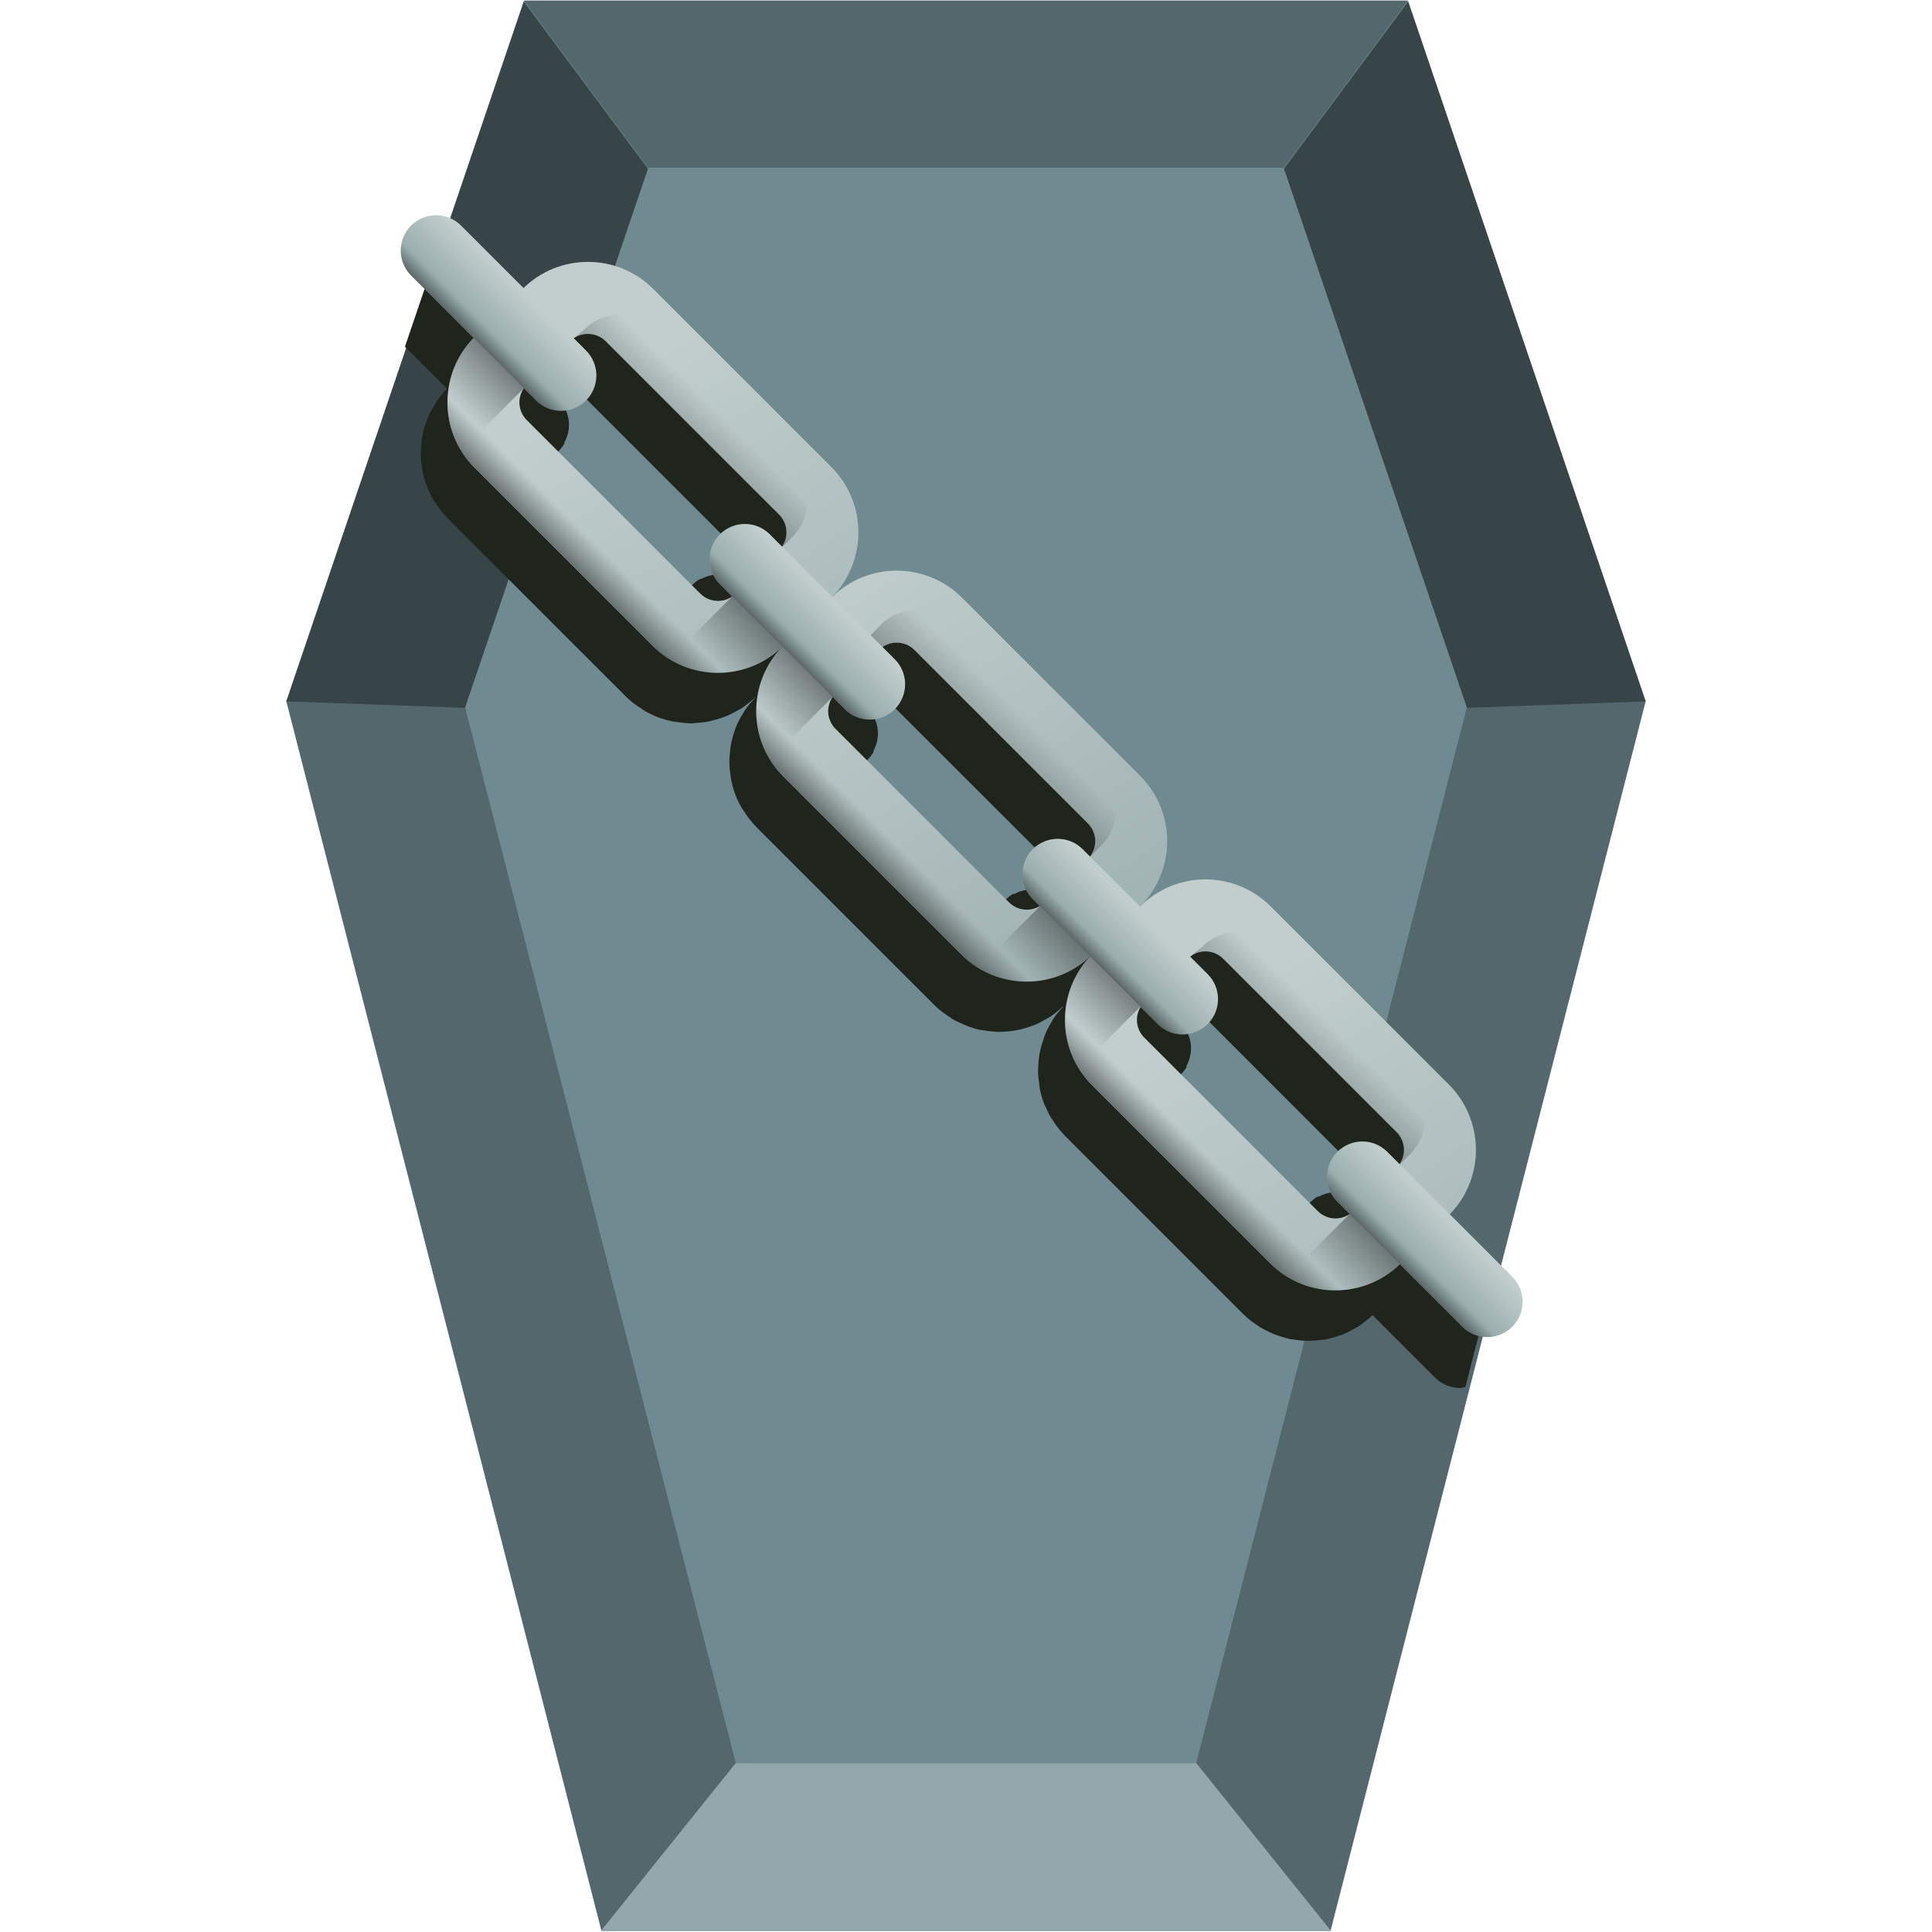
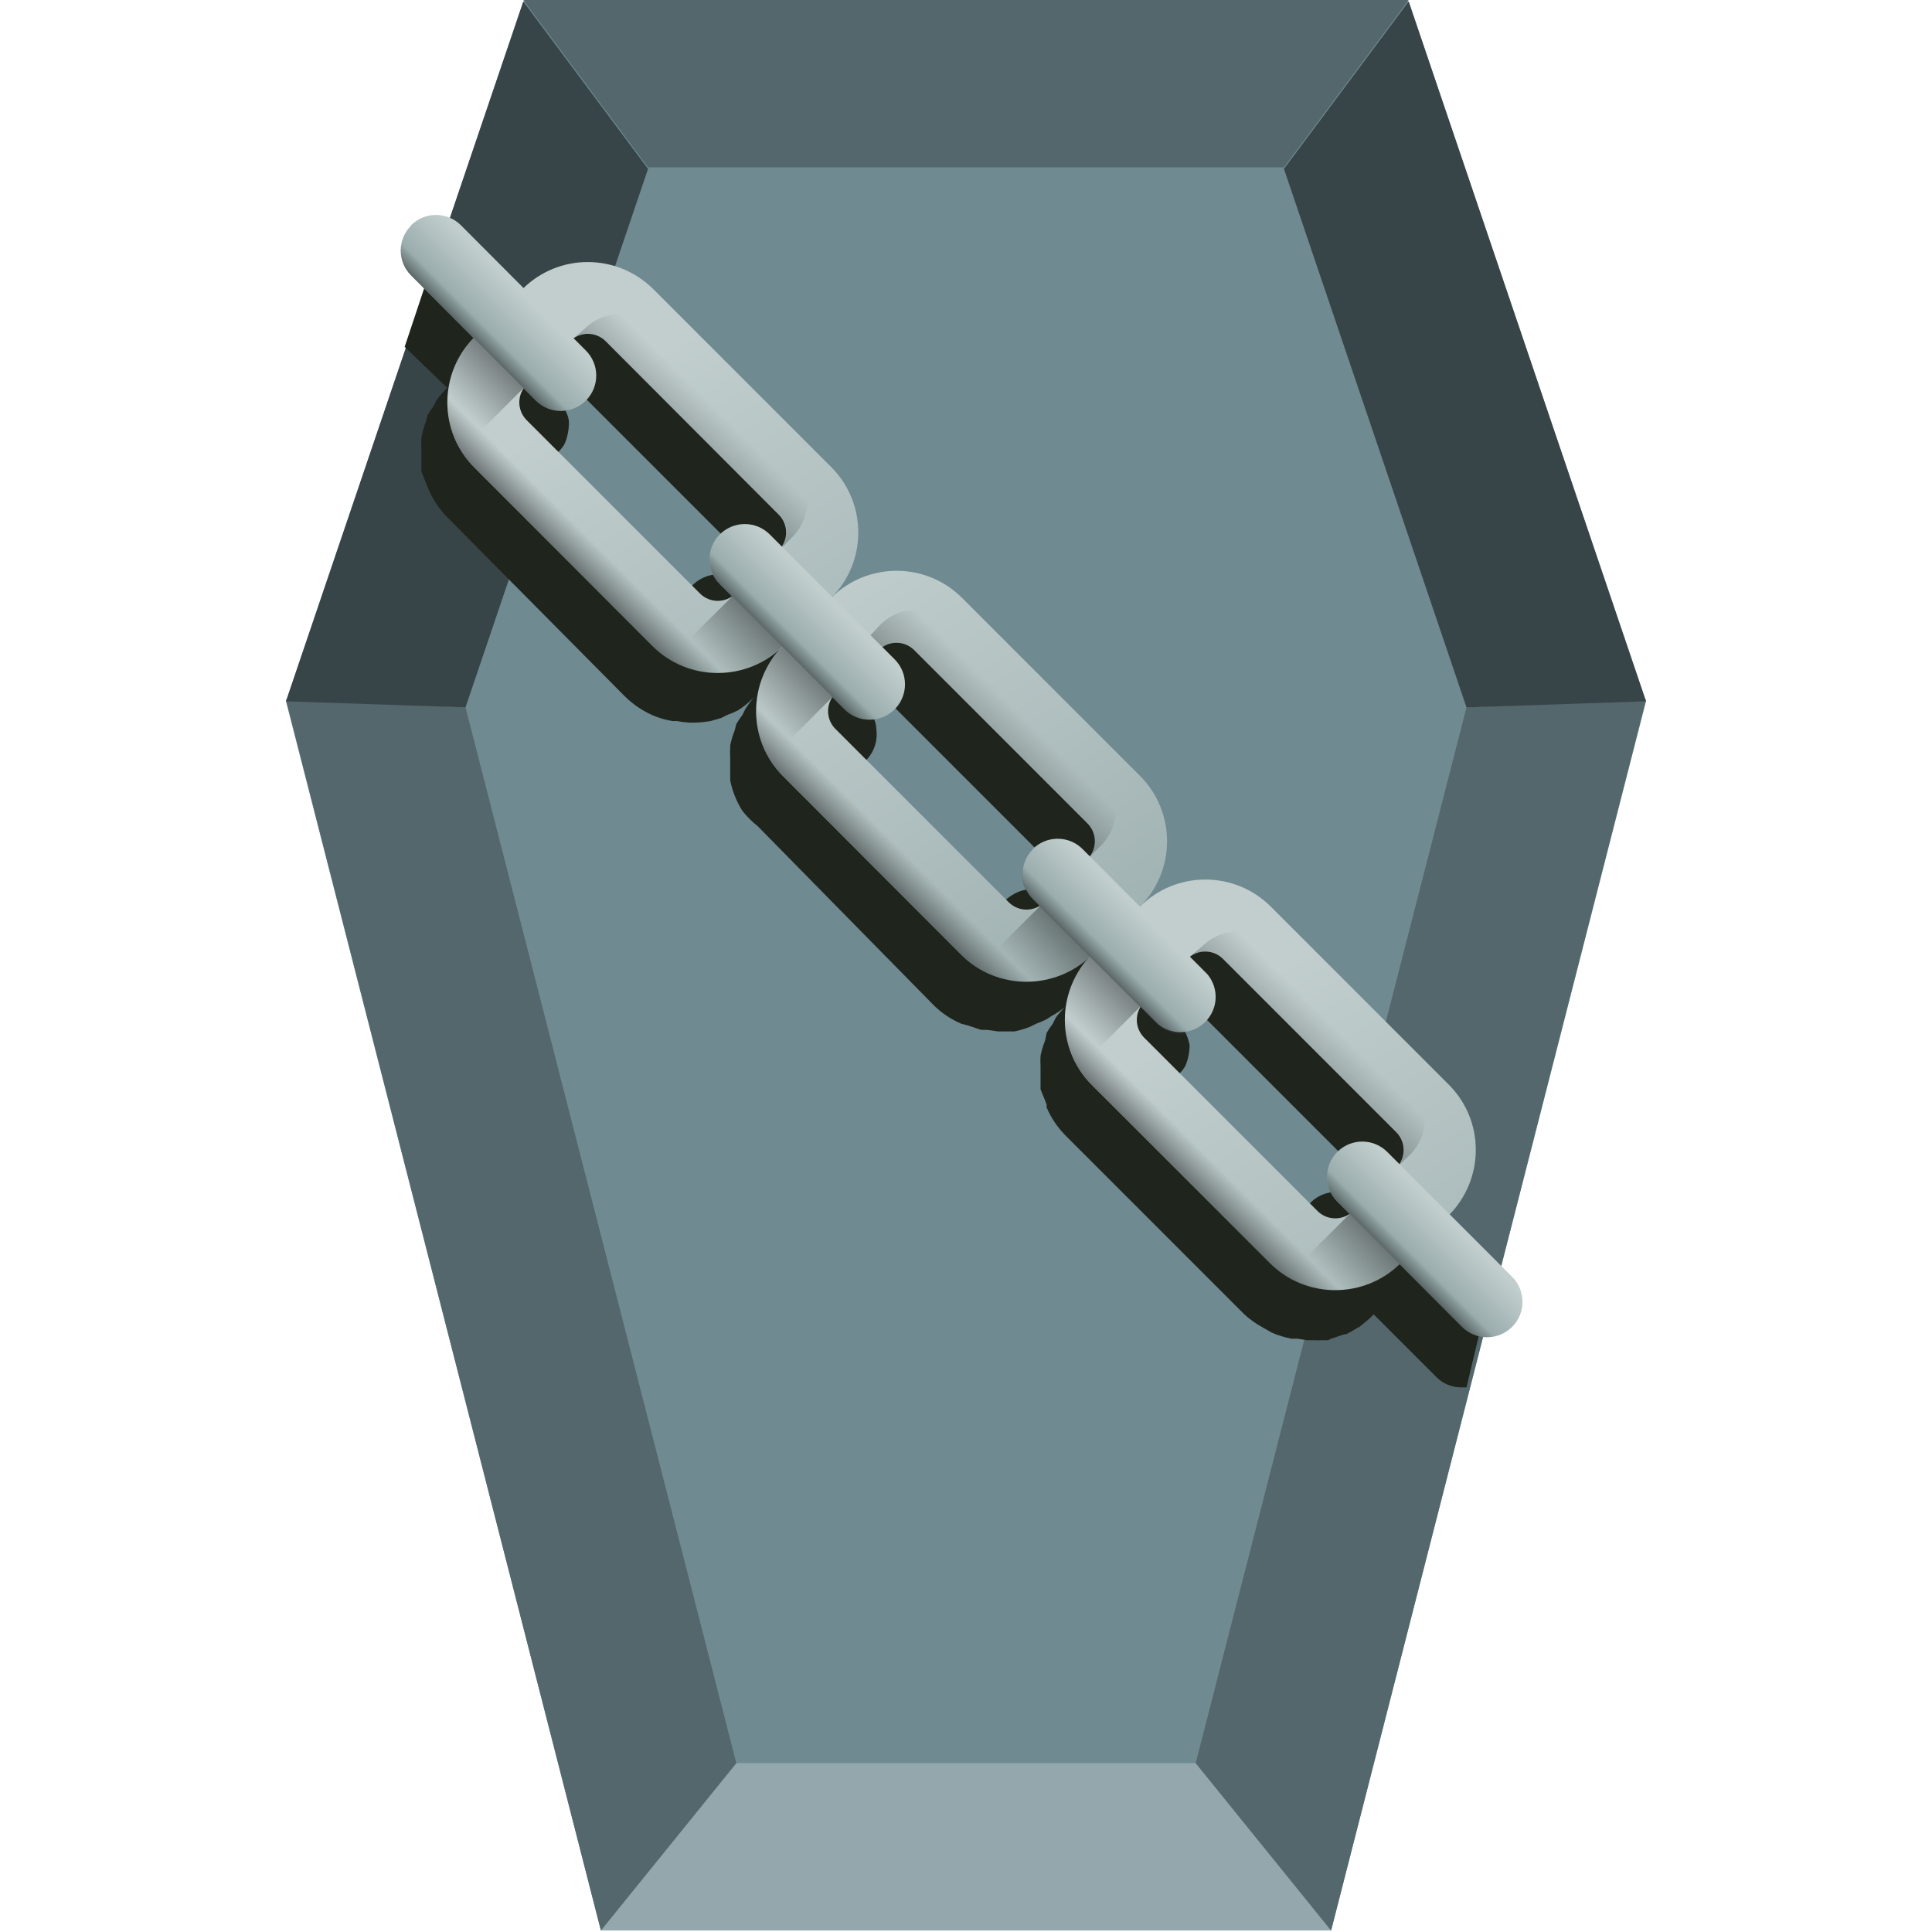
- <svg xmlns="http://www.w3.org/2000/svg" width="48" height="48" version="1.1" viewBox="0 0 12.7 12.7">
+ <svg xmlns="http://www.w3.org/2000/svg" width="48" height="48" viewBox="0 0 12.7 12.7">
  <defs>
-     <linearGradient id="x" x1="228.05" x2="2.6" y1="326.56" y2="-25.34" gradientTransform="matrix(.04167 0 0 -.04167 20.877 29.395)" gradientUnits="userSpaceOnUse">
+     <linearGradient id="a" x1="228.05" x2="2.6" y1="326.56" y2="-25.34" gradientTransform="matrix(.04167 0 0 -.04167 20.88 29.4)" gradientUnits="userSpaceOnUse">
      <stop stop-color="#C2CECE" offset="0" />
      <stop stop-color="#97AAAA" offset="1" />
    </linearGradient>
-     <linearGradient id="w" x1="97.427" x2="167.02" y1="224.12" y2="154.54" gradientTransform="matrix(.04167 0 0 -.04167 20.877 29.395)" gradientUnits="userSpaceOnUse">
+     <linearGradient id="b" x1="97.43" x2="167.02" y1="224.12" y2="154.54" gradientTransform="matrix(.04167 0 0 -.04167 20.88 29.4)" gradientUnits="userSpaceOnUse">
      <stop stop-color="#363F3E" stop-opacity="0" offset="0" />
      <stop stop-color="#303033" offset="1" />
    </linearGradient>
-     <linearGradient id="v" x1="178.6" x2="203.92" y1="135.12" y2="109.8" gradientTransform="matrix(.04167 0 0 -.04167 20.877 29.395)" gradientUnits="userSpaceOnUse">
+     <linearGradient id="c" x1="178.6" x2="203.92" y1="135.12" y2="109.8" gradientTransform="matrix(.04167 0 0 -.04167 20.88 29.4)" gradientUnits="userSpaceOnUse">
      <stop stop-color="#363F3E" stop-opacity="0" offset="0" />
      <stop stop-color="#303033" offset="1" />
    </linearGradient>
-     <linearGradient id="u" x1="222.35" x2="-3.096" y1="122.48" y2="117.61" gradientTransform="matrix(.04167 0 0 -.04167 20.877 29.395)" gradientUnits="userSpaceOnUse">
+     <linearGradient id="d" x1="222.35" x2="-3.1" y1="122.48" y2="117.61" gradientTransform="matrix(.04167 0 0 -.04167 20.88 29.4)" gradientUnits="userSpaceOnUse">
      <stop stop-color="#C2CECE" offset="0" />
      <stop stop-color="#97AAAA" offset="1" />
    </linearGradient>
-     <linearGradient id="t" x1="374.04" x2="148.59" y1="438.94" y2="87.04" gradientTransform="matrix(.04167 0 0 -.04167 20.877 29.395)" gradientUnits="userSpaceOnUse">
+     <linearGradient id="e" x1="374.04" x2="148.59" y1="438.94" y2="87.04" gradientTransform="matrix(.04167 0 0 -.04167 20.88 29.4)" gradientUnits="userSpaceOnUse">
      <stop stop-color="#C2CECE" offset="0" />
      <stop stop-color="#97AAAA" offset="1" />
    </linearGradient>
-     <linearGradient id="s" x1="299.35" x2="368.18" y1="426.19" y2="357.36" gradientTransform="matrix(.04167 0 0 -.04167 20.877 29.395)" gradientUnits="userSpaceOnUse">
+     <linearGradient id="f" x1="299.35" x2="368.18" y1="426.19" y2="357.36" gradientTransform="matrix(.04167 0 0 -.04167 20.88 29.4)" gradientUnits="userSpaceOnUse">
      <stop stop-color="#363F3E" stop-opacity="0" offset="0" />
      <stop stop-color="#303033" offset="1" />
    </linearGradient>
-     <linearGradient id="r" x1="384.51" x2="409.83" y1="341.03" y2="315.71" gradientTransform="matrix(.04167 0 0 -.04167 20.877 29.395)" gradientUnits="userSpaceOnUse">
+     <linearGradient id="g" x1="384.51" x2="409.83" y1="341.03" y2="315.71" gradientTransform="matrix(.04167 0 0 -.04167 20.88 29.4)" gradientUnits="userSpaceOnUse">
      <stop stop-color="#363F3E" stop-opacity="0" offset="0" />
      <stop stop-color="#303033" offset="1" />
    </linearGradient>
-     <linearGradient id="q" x1="222.45" x2="-3" y1="323.94" y2="319.07" gradientTransform="matrix(.04167 0 0 -.04167 20.877 29.395)" gradientUnits="userSpaceOnUse">
+     <linearGradient id="h" x1="222.45" x2="-3" y1="323.94" y2="319.07" gradientTransform="matrix(.04167 0 0 -.04167 20.88 29.4)" gradientUnits="userSpaceOnUse">
      <stop stop-color="#C2CECE" offset="0" />
      <stop stop-color="#97AAAA" offset="1" />
    </linearGradient>
-     <linearGradient id="p" x1="281.66" x2="227.45" y1="237.97" y2="292.18" gradientTransform="matrix(.04167 0 0 -.04167 20.877 29.395)" gradientUnits="userSpaceOnUse">
+     <linearGradient id="i" x1="281.66" x2="227.45" y1="237.97" y2="292.18" gradientTransform="matrix(.04167 0 0 -.04167 20.88 29.4)" gradientUnits="userSpaceOnUse">
      <stop stop-color="#363F3E" stop-opacity="0" offset="0" />
      <stop stop-color="#303033" offset="1" />
    </linearGradient>
-     <linearGradient id="o" x1="222.39" x2="247.73" y1="297.24" y2="271.9" gradientTransform="matrix(.04167 0 0 -.04167 20.877 29.395)" gradientUnits="userSpaceOnUse">
+     <linearGradient id="j" x1="222.39" x2="247.73" y1="297.24" y2="271.9" gradientTransform="matrix(.04167 0 0 -.04167 20.88 29.4)" gradientUnits="userSpaceOnUse">
      <stop stop-color="#C2CECE" offset="0" />
      <stop stop-color="#97AAAA" offset="1" />
    </linearGradient>
-     <linearGradient id="n" x1="245.74" x2="258.96" y1="273.89" y2="260.67" gradientTransform="matrix(.04167 0 0 -.04167 20.877 29.395)" gradientUnits="userSpaceOnUse">
+     <linearGradient id="k" x1="245.74" x2="258.96" y1="273.89" y2="260.67" gradientTransform="matrix(.04167 0 0 -.04167 20.88 29.4)" gradientUnits="userSpaceOnUse">
      <stop stop-color="#363F3E" stop-opacity="0" offset="0" />
      <stop stop-color="#303033" offset="1" />
    </linearGradient>
-     <linearGradient id="m" x1="374.04" x2="148.59" y1="438.94" y2="87.04" gradientTransform="matrix(.04167 0 0 -.04167 3.7172 46.556)" gradientUnits="userSpaceOnUse">
+     <linearGradient id="l" x1="374.04" x2="148.59" y1="438.94" y2="87.04" gradientTransform="matrix(.04167 0 0 -.04167 3.72 46.56)" gradientUnits="userSpaceOnUse">
      <stop stop-color="#C2CECE" offset="0" />
      <stop stop-color="#97AAAA" offset="1" />
    </linearGradient>
-     <linearGradient id="l" x1="299.35" x2="368.18" y1="426.19" y2="357.36" gradientTransform="matrix(.04167 0 0 -.04167 3.7172 46.556)" gradientUnits="userSpaceOnUse">
+     <linearGradient id="m" x1="299.35" x2="368.18" y1="426.19" y2="357.36" gradientTransform="matrix(.04167 0 0 -.04167 3.72 46.56)" gradientUnits="userSpaceOnUse">
      <stop stop-color="#363F3E" stop-opacity="0" offset="0" />
      <stop stop-color="#303033" offset="1" />
    </linearGradient>
-     <linearGradient id="k" x1="384.51" x2="409.83" y1="341.03" y2="315.71" gradientTransform="matrix(.04167 0 0 -.04167 3.7172 46.556)" gradientUnits="userSpaceOnUse">
+     <linearGradient id="n" x1="384.51" x2="409.83" y1="341.03" y2="315.71" gradientTransform="matrix(.04167 0 0 -.04167 3.72 46.56)" gradientUnits="userSpaceOnUse">
      <stop stop-color="#363F3E" stop-opacity="0" offset="0" />
      <stop stop-color="#303033" offset="1" />
    </linearGradient>
-     <linearGradient id="j" x1="222.45" x2="-3" y1="323.94" y2="319.07" gradientTransform="matrix(.04167 0 0 -.04167 3.7172 46.556)" gradientUnits="userSpaceOnUse">
+     <linearGradient id="o" x1="222.45" x2="-3" y1="323.94" y2="319.07" gradientTransform="matrix(.04167 0 0 -.04167 3.72 46.56)" gradientUnits="userSpaceOnUse">
      <stop stop-color="#C2CECE" offset="0" />
      <stop stop-color="#97AAAA" offset="1" />
    </linearGradient>
-     <linearGradient id="i" x1="281.66" x2="227.45" y1="237.97" y2="292.18" gradientTransform="matrix(.04167 0 0 -.04167 3.7172 46.556)" gradientUnits="userSpaceOnUse">
+     <linearGradient id="p" x1="281.66" x2="227.45" y1="237.97" y2="292.18" gradientTransform="matrix(.04167 0 0 -.04167 3.72 46.56)" gradientUnits="userSpaceOnUse">
      <stop stop-color="#363F3E" stop-opacity="0" offset="0" />
      <stop stop-color="#303033" offset="1" />
    </linearGradient>
-     <linearGradient id="h" x1="222.39" x2="247.73" y1="297.24" y2="271.9" gradientTransform="matrix(.04167 0 0 -.04167 3.7172 46.556)" gradientUnits="userSpaceOnUse">
+     <linearGradient id="q" x1="222.39" x2="247.73" y1="297.24" y2="271.9" gradientTransform="matrix(.04167 0 0 -.04167 3.72 46.56)" gradientUnits="userSpaceOnUse">
      <stop stop-color="#C2CECE" offset="0" />
      <stop stop-color="#97AAAA" offset="1" />
    </linearGradient>
-     <linearGradient id="g" x1="245.74" x2="258.96" y1="273.89" y2="260.67" gradientTransform="matrix(.04167 0 0 -.04167 3.7172 46.556)" gradientUnits="userSpaceOnUse">
+     <linearGradient id="r" x1="245.74" x2="258.96" y1="273.89" y2="260.67" gradientTransform="matrix(.04167 0 0 -.04167 3.72 46.56)" gradientUnits="userSpaceOnUse">
      <stop stop-color="#363F3E" stop-opacity="0" offset="0" />
      <stop stop-color="#303033" offset="1" />
    </linearGradient>
-     <linearGradient id="f" x1="281.66" x2="227.45" y1="237.97" y2="292.18" gradientTransform="matrix(.04167 0 0 -.04167 12.297 37.975)" gradientUnits="userSpaceOnUse">
+     <linearGradient id="s" x1="281.66" x2="227.45" y1="237.97" y2="292.18" gradientTransform="matrix(.04167 0 0 -.04167 12.3 37.98)" gradientUnits="userSpaceOnUse">
      <stop stop-color="#363F3E" stop-opacity="0" offset="0" />
      <stop stop-color="#303033" offset="1" />
    </linearGradient>
-     <linearGradient id="e" x1="222.39" x2="247.73" y1="297.24" y2="271.9" gradientTransform="matrix(.04167 0 0 -.04167 12.182 38.145)" gradientUnits="userSpaceOnUse">
+     <linearGradient id="t" x1="222.39" x2="247.73" y1="297.24" y2="271.9" gradientTransform="matrix(.04167 0 0 -.04167 12.18 38.15)" gradientUnits="userSpaceOnUse">
      <stop stop-color="#C2CECE" offset="0" />
      <stop stop-color="#97AAAA" offset="1" />
    </linearGradient>
-     <linearGradient id="d" x1="245.74" x2="258.96" y1="273.89" y2="260.67" gradientTransform="matrix(.04167 0 0 -.04167 12.182 38.145)" gradientUnits="userSpaceOnUse">
+     <linearGradient id="u" x1="245.74" x2="258.96" y1="273.89" y2="260.67" gradientTransform="matrix(.04167 0 0 -.04167 12.18 38.15)" gradientUnits="userSpaceOnUse">
      <stop stop-color="#363F3E" stop-opacity="0" offset="0" />
      <stop stop-color="#303033" offset="1" />
    </linearGradient>
-     <linearGradient id="c" x1="281.66" x2="227.45" y1="237.97" y2="292.18" gradientTransform="matrix(.04167 0 0 -.04167 29.457 20.815)" gradientUnits="userSpaceOnUse">
+     <linearGradient id="v" x1="281.66" x2="227.45" y1="237.97" y2="292.18" gradientTransform="matrix(.04167 0 0 -.04167 29.46 20.82)" gradientUnits="userSpaceOnUse">
      <stop stop-color="#363F3E" stop-opacity="0" offset="0" />
      <stop stop-color="#303033" offset="1" />
    </linearGradient>
-     <linearGradient id="b" x1="222.39" x2="247.73" y1="297.24" y2="271.9" gradientTransform="matrix(.04167 0 0 -.04167 29.457 20.815)" gradientUnits="userSpaceOnUse">
+     <linearGradient id="w" x1="222.39" x2="247.73" y1="297.24" y2="271.9" gradientTransform="matrix(.04167 0 0 -.04167 29.46 20.82)" gradientUnits="userSpaceOnUse">
      <stop stop-color="#C2CECE" offset="0" />
      <stop stop-color="#97AAAA" offset="1" />
    </linearGradient>
-     <linearGradient id="a" x1="245.74" x2="258.96" y1="273.89" y2="260.67" gradientTransform="matrix(.04167 0 0 -.04167 29.457 20.815)" gradientUnits="userSpaceOnUse">
+     <linearGradient id="x" x1="245.74" x2="258.96" y1="273.89" y2="260.67" gradientTransform="matrix(.04167 0 0 -.04167 29.46 20.82)" gradientUnits="userSpaceOnUse">
      <stop stop-color="#363F3E" stop-opacity="0" offset="0" />
      <stop stop-color="#303033" offset="1" />
    </linearGradient>
  </defs>
-   <g transform="translate(0,-284.3)">
-     <polygon transform="matrix(.02546 0 0 .024772 -.15173 284.31)" points="369.54 0 430.85 185.71 349.48 512 161.26 512 79.883 185.71 141.19 0" fill="#6f8a91" />
-     <path d="m4.836 295.89-0.882 1.099h4.792l-0.882-1.099z" fill="#93a7ac" stroke-width=".025" />
-     <g transform="matrix(.21123 0 0 .20553 -.3427 284.14)" fill="#53676c" stroke-width=".121">
-       <path d="m38.85 57.162 4.178 5.346 9.809-39.328-5.562 0.207z" />
-       <path d="m10.533 23.18 9.807 39.328 4.178-5.346-8.424-33.775z" />
-       <path d="m17.922 0.795 3.865 5.346h19.793l3.865-5.346z" />
-     </g>
-     <g transform="matrix(.02546 0 0 .024772 -.15173 284.31)" fill="#374548">
-       <polygon points="79.883 185.71 141.19 0 173.26 44.353 126.02 187.43" />
-       <polygon points="384.71 187.43 337.47 44.353 369.54 0 430.85 185.71" />
-     </g>
-     <path d="m9.74 293c-0.129-0.128-0.227-0.227-0.388-0.388 0.115-0.119 0.173-0.273 0.172-0.427-7.94e-4 -0.154-0.06-0.308-0.177-0.425l-1.171-1.171c-0.119-0.119-0.274-0.178-0.429-0.178-0.155 1e-5 -0.311 0.059-0.429 0.178 0.119-0.119 0.178-0.274 0.178-0.429s-0.059-0.311-0.178-0.429l-1.171-1.171c-0.117-0.117-0.271-0.177-0.425-0.177-0.154-8.5e-4 -0.308 0.057-0.427 0.172-4.762e-4 -4.8e-4 -6.615e-4 -6.6e-4 -0.001-1e-3 0.115-0.119 0.173-0.273 0.172-0.427-8.467e-4 -0.154-0.06-0.308-0.177-0.425l-1.171-1.171c-0.117-0.118-0.271-0.177-0.425-0.177-0.154-8.4e-4 -0.308 0.057-0.427 0.172-0.171-0.171-0.411-0.411-0.411-0.411-0.009-9e-3 -0.022-6e-3 -0.031-0.013l-0.162 0.477 0.276 0.276c-0.025 0.026-0.047 0.053-0.067 0.081-0.008 0.011-0.013 0.023-0.02 0.035-2.381e-4 3.9e-4 -5.292e-4 7.5e-4 -7.673e-4 1e-3 -0.012 0.021-0.024 0.043-0.034 0.065-0.006 0.013-0.01 0.026-0.015 0.039-0.007 0.021-0.014 0.041-0.019 0.062-0.004 0.015-0.007 0.031-0.009 0.046-1.003e-4 6.6e-4 -2.91e-4 1e-3 -3.969e-4 2e-3 -0.003 0.022-0.005 0.044-0.006 0.066-5.291e-4 0.013-0.001 0.026-0.001 0.039 5.292e-4 0.024 0.004 0.048 0.007 0.072 0.002 0.013 0.002 0.026 0.005 0.038 0.007 0.035 0.018 0.07 0.031 0.104v3.9e-4c0.013 0.031 0.028 0.061 0.046 0.09l0.001-1e-3c0.024 0.039 0.052 0.077 0.086 0.112l1.171 1.171c0.034 0.034 0.072 0.062 0.112 0.086l-0.001 1e-3c0.029 0.018 0.059 0.033 0.09 0.046h3.704e-4c0.035 0.014 0.07 0.024 0.107 0.032 0.01 2e-3 0.019 2e-3 0.029 4e-3 0.026 4e-3 0.052 7e-3 0.079 8e-3 0.005 1.1e-4 0.009 1e-3 0.014 1e-3 0.009 0 0.018-2e-3 0.027-3e-3 3.704e-4 -1e-5 7.673e-4 2e-5 0.001 0 0.022-1e-3 0.044-3e-3 0.065-6e-3 0.015-2e-3 0.029-5e-3 0.043-9e-3 0.022-5e-3 0.044-0.012 0.065-0.019 0.013-5e-3 0.026-9e-3 0.04-0.015h3.969e-4c0.023-0.01 0.045-0.022 0.067-0.035 0.008-5e-3 0.017-8e-3 0.025-0.013 0.002-1e-3 0.004-3e-3 0.006-5e-3 0.029-0.02 0.057-0.043 0.083-0.068l0.001 1e-3c-0.025 0.026-0.047 0.053-0.067 0.081-0.008 0.011-0.014 0.024-0.021 0.036-4.763e-4 8.2e-4 -0.001 2e-3 -0.002 2e-3 -0.012 0.02-0.023 0.04-0.032 0.061v4e-4c-0.006 0.013-0.01 0.026-0.015 0.039-0.008 0.021-0.014 0.043-0.019 0.065-9.34e-5 4e-4 -2.91e-4 7.7e-4 -3.969e-4 1e-3 -0.003 0.014-0.006 0.028-0.008 0.042-8.33e-5 5e-4 -3.175e-4 1e-3 -3.969e-4 2e-3 -0.003 0.021-0.005 0.042-0.006 0.063-7.408e-4 0.015-0.002 0.031-0.001 0.046 6.614e-4 0.024 0.003 0.048 0.007 0.072 0.002 0.011 0.002 0.022 0.005 0.034v4e-4c0.007 0.036 0.018 0.072 0.031 0.106 0.013 0.031 0.028 0.061 0.046 0.09l0.001-1e-3c0.024 0.04 0.052 0.077 0.086 0.112v4e-4l1.171 1.171c0.034 0.034 0.072 0.062 0.112 0.086l-0.001 1e-3c0.024 0.015 0.048 0.026 0.073 0.037 0.011 5e-3 0.022 9e-3 0.033 0.014 0.003 1e-3 0.006 2e-3 0.009 3e-3 0.026 9e-3 0.052 0.018 0.079 0.023 0.013 3e-3 0.025 3e-3 0.038 5e-3 6.614e-4 9e-5 0.001 2.9e-4 0.002 3.9e-4 0.023 3e-3 0.047 6e-3 0.07 7e-3 0.013 2.9e-4 0.026-6.1e-4 0.039-1e-3 0.023-9.5e-4 0.046-3e-3 0.069-7e-3h3.969e-4c0.014-2e-3 0.028-5e-3 0.041-8e-3 3.439e-4 -8e-5 7.937e-4 9e-5 0.001 0 0.022-5e-3 0.043-0.012 0.064-0.019 2.646e-4 -1e-4 5.027e-4 -2.9e-4 7.673e-4 -4e-4 0.014-5e-3 0.027-9e-3 0.04-0.015 0.023-0.01 0.045-0.022 0.066-0.035 0.008-5e-3 0.017-8e-3 0.026-0.014 0.002-1e-3 0.004-3e-3 0.006-5e-3 0.027-0.018 0.052-0.039 0.076-0.062l0.002 2e-3c-0.023 0.024-0.044 0.049-0.062 0.076-0.007 0.01-0.012 0.021-0.018 0.031-0.013 0.021-0.025 0.043-0.034 0.066-0.006 0.014-0.011 0.029-0.016 0.044-3.175e-4 9e-4 -4.762e-4 2e-3 -7.673e-4 3e-3 -0.006 0.019-0.013 0.038-0.017 0.057-0.004 0.015-0.007 0.03-0.009 0.046-8.14e-5 5.3e-4 -3.175e-4 1e-3 -3.968e-4 2e-3 -0.003 0.022-0.005 0.044-0.006 0.067-5.292e-4 0.013-0.001 0.026-0.001 0.039 5.556e-4 0.024 0.004 0.048 0.007 0.072 0.002 0.013 0.002 0.025 0.005 0.038 0.007 0.035 0.017 0.07 0.031 0.104 0.002 6e-3 0.006 0.012 0.009 0.018 0.011 0.025 0.023 0.05 0.037 0.073l0.001-1e-3c0.024 0.039 0.052 0.077 0.086 0.112l1.171 1.171c0.034 0.034 0.072 0.062 0.111 0.086l-7.93e-4 7.7e-4c0.022 0.013 0.045 0.024 0.068 0.035 0.013 6e-3 0.026 0.012 0.04 0.017 0.003 1e-3 0.006 2e-3 0.009 3e-3 0.026 9e-3 0.051 0.017 0.078 0.023 0.014 3e-3 0.028 4e-3 0.042 6e-3 0.001 1.7e-4 0.003 2.1e-4 0.004 3.9e-4 0.021 3e-3 0.041 6e-3 0.062 6e-3 0.015 4.2e-4 0.031-4.2e-4 0.046-1e-3 0.022-1e-3 0.043-3e-3 0.065-6e-3 0.007-1e-3 0.015-9.5e-4 0.022-2e-3h3.97e-4c0.006-1e-3 0.012-4e-3 0.018-5e-3 7.93e-4 -1.8e-4 0.002-5.9e-4 0.002-7.7e-4 0.023-5e-3 0.045-0.012 0.067-0.02 0.008-3e-3 0.016-4e-3 0.024-7e-3 0.004-2e-3 0.008-4e-3 0.012-6e-3 0.024-0.01 0.046-0.023 0.069-0.036 8e-3 -5e-3 0.017-8e-3 0.024-0.013 0.002-1e-3 4e-3 -4e-3 0.006-5e-3 0.029-0.02 0.056-0.042 0.083-0.067l0.411 0.411c0.023 0.023 0.049 0.039 0.077 0.051 0.028 0.011 0.058 0.017 0.088 0.017 0.012-2e-5 0.023-5e-3 0.034-7e-3zm-6.053-6.175c0.042 0 0.084 0.016 0.117 0.048l1.14 1.14c0.057 0.057 0.061 0.143 0.017 0.207-0.009-9e-3 -0.079-0.078-0.079-0.078-0.076-0.076-0.189-0.084-0.277-0.034 8.996e-4 -2e-3 9.79e-4 -4e-3 0.002-5e-3 -0.019 0.01-0.037 0.023-0.053 0.039-0.045 0.045-0.068 0.104-0.068 0.164 0 0.059 0.022 0.119 0.068 0.164l0.078 0.079c-0.064 0.043-0.15 0.039-0.207-0.017l-1.141-1.14c-0.057-0.057-0.061-0.144-0.017-0.208l0.079 0.079c0.068 0.068 0.168 0.085 0.251 0.051 0.028-0.011 0.054-0.029 0.077-0.051 0.016-0.016 0.029-0.034 0.039-0.053-0.002 9.2e-4 -0.004 1e-3 -0.005 2e-3 0.025-0.044 0.036-0.095 0.031-0.144-0.005-0.049-0.026-0.096-0.064-0.134-0.027-0.027-0.047-0.048-0.078-0.078 0.028-0.019 0.059-0.031 0.091-0.031zm2.03 2.03c0.042 0 0.084 0.016 0.116 0.048l1.141 1.14c0.048 0.048 0.06 0.119 0.036 0.179-0.005 0.013-0.015 0.025-0.024 0.037-0.003-3e-3 -0.046-0.046-0.046-0.046-0.076-0.076-0.189-0.084-0.277-0.034 9.525e-4 -2e-3 9.261e-4 -4e-3 0.002-6e-3 -0.019 0.01-0.037 0.024-0.053 0.04-0.045 0.045-0.068 0.105-0.068 0.164 0 0.059 0.022 0.119 0.068 0.164l0.043 0.043c-0.063 0.038-0.145 0.032-0.2-0.022l-1.14-1.141c-0.057-0.057-0.06-0.143-0.017-0.207l0.078 0.078c0.023 0.023 0.049 0.039 0.077 0.051 0.028 0.011 0.058 0.017 0.088 0.017 0.03-4e-5 0.059-6e-3 0.087-0.017 0.028-0.011 0.054-0.028 0.077-0.051 0.016-0.016 0.029-0.034 0.04-0.053-0.002 9.8e-4 -0.004 9.8e-4 -0.006 2e-3 0.025-0.044 0.036-0.095 0.031-0.144-0.005-0.049-0.026-0.096-0.064-0.134-0.027-0.027-0.047-0.047-0.078-0.078 0.028-0.019 0.059-0.031 0.091-0.031zm2.03 2.029c0.042 0 0.084 0.016 0.117 0.048l1.14 1.141c0.057 0.057 0.06 0.143 0.017 0.207-0.009-9e-3 -0.078-0.078-0.078-0.078-0.076-0.076-0.189-0.084-0.277-0.034 9.79e-4 -2e-3 9.79e-4 -4e-3 2e-3 -6e-3 -0.019 0.01-0.037 0.024-0.053 0.04-0.045 0.045-0.068 0.105-0.068 0.164 0 0.059 0.022 0.119 0.068 0.164l0.078 0.078c-0.064 0.043-0.15 0.04-0.207-0.017l-1.141-1.14c-0.054-0.054-0.06-0.136-0.022-0.2l0.111 0.111c0.023 0.023 0.049 0.039 0.077 0.051 0.028 0.011 0.058 0.017 0.088 0.017 0.03-5e-5 0.059-6e-3 0.087-0.017 0.028-0.011 0.054-0.028 0.077-0.051 0.016-0.016 0.029-0.034 0.04-0.053-0.002 9.8e-4 -4e-3 9.8e-4 -0.006 2e-3 0.025-0.044 0.036-0.095 0.031-0.144-0.005-0.049-0.026-0.096-0.064-0.134-0.039-0.039-0.067-0.067-0.113-0.113 0.029-0.022 0.063-0.036 0.098-0.036z" fill="#1f241c" stroke-width=".025" />
-     <g transform="matrix(-.23655 0 0 .23655 12.581 284.22)" stroke-width=".039">
-       <path d="m26.453 16.947-4.951 4.951c-1.002 1.002-1.002 2.627 0 3.629l1.338 1.338c1.002 1.002 2.627 1.002 3.629 0l4.951-4.951c1.002-1.002 1.002-2.627 0-3.629l-1.338-1.338c-1.002-1.002-2.627-1.002-3.629 0zm-2.291 8.466-1.208-1.208c-0.272-0.272-0.272-0.713 0-0.984l4.821-4.821c0.272-0.272 0.713-0.272 0.984 0l1.208 1.208c0.272 0.272 0.272 0.713 0 0.984l-4.821 4.821c-0.272 0.272-0.713 0.272-0.984 0z" fill="url(#x)" />
-       <path d="m22.954 24.205c-0.272-0.272-0.272-0.713 0-0.984l4.821-4.821c0.272-0.272 0.713-0.272 0.984-3.9e-5l0.333-0.302-0.375-0.393c-0.56-0.56-1.469-0.56-2.03 0l-4.102 4.102c-0.56 0.56-0.56 1.469 0 2.03z" fill="url(#w)" />
-       <path d="m31.419 18.285-1.115-1.115 0.223 0.223c1.002 1.002 1.002 2.627 0 3.629l-4.951 4.951c-1.002 1.002-2.627 1.002-3.629 0l-0.223-0.223 1.115 1.115c1.002 1.002 2.627 1.002 3.629 0l4.951-4.951c1.002-1.002 1.002-2.627 0-3.629z" fill="url(#v)" />
-       <path d="m23.27 24.521-0.158-0.158z" fill="url(#u)" />
-       <path d="m35.033 8.367-4.951 4.951c-1.002 1.002-1.002 2.627 0 3.629l1.338 1.338c1.002 1.002 2.627 1.002 3.629 0l4.951-4.951c1.002-1.002 1.002-2.627 0-3.629l-1.338-1.338c-1.002-1.002-2.627-1.002-3.629 5e-4zm-2.291 8.466-1.208-1.208c-0.272-0.272-0.272-0.713 0-0.984l4.821-4.821c0.272-0.272 0.713-0.272 0.984 0l1.208 1.208c0.272 0.272 0.272 0.713 0 0.984l-4.821 4.821c-0.272 0.272-0.713 0.272-0.984 4e-5z" fill="url(#t)" />
-       <path d="m31.534 15.625c-0.272-0.272-0.272-0.713 0-0.984l4.821-4.821c0.272-0.272 0.713-0.272 0.984-5e-6l-0.403-0.335c-0.56-0.56-1.469-0.56-2.03 0l-3.742 3.742c-0.56 0.56-0.56 1.469 0 2.03z" fill="url(#s)" />
-       <path d="m39.999 9.705-1.115-1.115 0.223 0.223c1.002 1.002 1.002 2.627 0 3.629l-4.952 4.951c-1.002 1.002-2.627 1.002-3.629 0l-0.223-0.223 1.115 1.115c1.002 1.002 2.627 1.002 3.629 0l4.951-4.951c1.002-1.002 1.002-2.627 0-3.629z" fill="url(#r)" />
-       <path d="m31.85 15.941-0.158-0.158z" fill="url(#q)" />
-       <path d="m31.419 18.285c0.858 0.858 0.981 2.172 0.37 3.161l-0.892-0.892-0.848-0.848-0.205-0.205 1.251-1.251 0.145-0.144 0.144-0.145 1.251-1.251 1.946 1.946c-0.989 0.611-2.303 0.488-3.161-0.37z" fill="url(#p)" />
-       <path d="m33.181 15.186c-0.383-0.383-1.004-0.383-1.387 0 0 0-2.287 2.286-3.473 3.471-0.384 0.384-0.384 1.006-5.25e-4 1.39 0.383 0.383 1.004 0.383 1.387 0l3.474-3.474c0.383-0.383 0.383-1.004 0-1.387z" fill="url(#o)" />
-       <path d="m33.181 15.186c-0.068-0.068-0.143-0.123-0.223-0.166 0.204 0.372 0.149 0.849-0.166 1.164l-3.474 3.474c-0.315 0.315-0.792 0.371-1.165 0.166 0.044 0.08 0.099 0.155 0.167 0.223 0.383 0.383 1.004 0.383 1.387 0l3.474-3.474c0.383-0.383 0.383-1.004 0-1.387z" fill="url(#n)" />
-       <path d="m17.873 25.527-4.951 4.951c-1.002 1.002-1.002 2.627 0 3.629l1.338 1.338c1.002 1.002 2.627 1.002 3.629 0l4.951-4.951c1.002-1.002 1.002-2.627 0-3.629l-1.338-1.338c-1.002-1.002-2.627-1.002-3.629 5e-4zm-2.291 8.466-1.208-1.208c-0.272-0.272-0.272-0.713 0-0.984l4.821-4.821c0.272-0.272 0.713-0.272 0.984 0l1.208 1.208c0.272 0.272 0.272 0.713 0 0.984l-4.821 4.821c-0.272 0.272-0.713 0.272-0.984 4e-5z" fill="url(#m)" />
-       <path d="m14.374 32.785c-0.272-0.272-0.272-0.713 0-0.984l4.821-4.821c0.272-0.272 0.713-0.272 0.984-5e-6l-0.403-0.335c-0.56-0.56-1.469-0.56-2.03 0l-3.742 3.742c-0.56 0.56-0.56 1.469 0 2.03z" fill="url(#l)" />
-       <path d="m22.839 26.865-1.115-1.115 0.223 0.223c1.002 1.002 1.002 2.627 0 3.629l-4.952 4.951c-1.002 1.002-2.627 1.002-3.629 0l-0.223-0.223 1.115 1.115c1.002 1.002 2.627 1.002 3.629 0l4.951-4.951c1.002-1.002 1.002-2.627 0-3.629z" fill="url(#k)" />
-       <path d="m14.69 33.101-0.158-0.158z" fill="url(#j)" />
-       <path d="m14.258 35.445c0.858 0.858 2.173 0.981 3.162 0.369l-1.945-1.945-1.252 1.252-0.145 0.145-0.072 0.072z" fill="url(#i)" />
-       <path d="m16.021 32.346c-0.383-0.383-1.004-0.383-1.387 0 0 0-2.287 2.286-3.473 3.471-0.384 0.384-0.384 1.006-5.25e-4 1.39 0.383 0.383 1.004 0.383 1.387 0l3.474-3.474c0.383-0.383 0.383-1.004 0-1.387z" fill="url(#h)" />
-       <path d="m16.021 32.346c-0.068-0.068-0.143-0.123-0.223-0.166 0.204 0.372 0.149 0.849-0.166 1.164l-3.474 3.474c-0.315 0.315-0.792 0.371-1.165 0.166 0.044 0.08 0.099 0.155 0.167 0.223 0.383 0.383 1.004 0.383 1.387 0l3.474-3.474c0.383-0.383 0.383-1.004 0-1.387z" fill="url(#g)" />
-       <path d="m22.839 26.865c0.858 0.858 0.981 2.172 0.37 3.161l-0.892-0.892-0.848-0.848-0.205-0.205 1.251-1.251 0.145-0.144 0.144-0.145 1.251-1.251 1.946 1.946c-0.989 0.611-2.303 0.488-3.161-0.37z" fill="url(#f)" />
-       <path d="m24.486 23.936c-0.383-0.383-1.004-0.383-1.387 0 0 0-2.287 2.286-3.473 3.471-0.384 0.384-0.384 1.006-5.25e-4 1.39 0.383 0.383 1.004 0.383 1.387 0l3.474-3.474c0.383-0.383 0.383-1.004 0-1.387z" fill="url(#e)" />
-       <path d="m24.486 23.936c-0.068-0.068-0.143-0.123-0.223-0.166 0.204 0.372 0.149 0.849-0.166 1.164l-3.474 3.474c-0.315 0.315-0.792 0.371-1.165 0.166 0.044 0.08 0.099 0.155 0.167 0.223 0.383 0.383 1.004 0.383 1.387 0l3.474-3.474c0.383-0.383 0.383-1.004 0-1.387z" fill="url(#d)" />
-       <path d="m39.829 9.516-0.01 0.01-0.145 0.145-1.252 1.25 0.207 0.207 0.848 0.848 0.893 0.893c0.611-0.989 0.487-2.304-0.371-3.162z" fill="url(#c)" />
-       <path d="m41.761 6.606c-0.383-0.383-1.004-0.383-1.387 0 0 0-2.287 2.286-3.473 3.471-0.384 0.384-0.384 1.006-5.25e-4 1.39 0.383 0.383 1.004 0.383 1.387 0l3.474-3.474c0.383-0.383 0.383-1.004 0-1.387z" fill="url(#b)" />
-       <path d="m41.761 6.606c-0.068-0.068-0.143-0.123-0.223-0.166 0.204 0.372 0.149 0.849-0.166 1.164l-3.474 3.474c-0.315 0.315-0.792 0.371-1.165 0.166 0.044 0.08 0.099 0.155 0.167 0.223 0.383 0.383 1.004 0.383 1.387 0l3.474-3.474c0.383-0.383 0.383-1.004 0-1.387z" fill="url(#a)" />
-     </g>
+   <path fill="#6f8a91" d="M9.26.01l1.56 4.6-2.07 8.08h-4.8L1.88 4.61 3.44.01z" />
+   <path d="M4.84 11.59l-.89 1.1h4.8l-.89-1.1z" fill="#93a7ac" />
+   <g fill="#53676c" stroke-width=".12">
+     <path d="M7.86 11.59l.89 1.1 2.07-8.09-1.18.05zM1.88 4.6l2.07 8.09.89-1.1-1.78-6.94zM3.44 0l.82 1.1h4.18L9.26 0z" />
+   </g>
+   <g fill="#374548">
+     <path d="M1.88 4.61L3.44.01l.82 1.1-1.2 3.54zM9.64 4.65l-1.2-3.54.82-1.1 1.56 4.6z" />
+   </g>
+   <path d="M9.74 8.7l-.39-.39a.6.6 0 0 0 0-.85L8.18 6.3a.6.6 0 0 0-.86 0 .6.6 0 0 0 0-.86L6.15 4.26a.6.6 0 0 0-.86 0 .6.6 0 0 0 0-.86L4.12 2.23a.6.6 0 0 0-.86 0l-.4-.42-.04-.01-.16.48.28.27a.62.62 0 0 0-.07.08l-.02.04a.6.6 0 0 0-.04.06l-.01.04a.6.6 0 0 0-.03.11.6.6 0 0 0 0 .07V3.1l.04.1a.6.6 0 0 0 .13.2l1.17 1.18a.61.61 0 0 0 .2.13.6.6 0 0 0 .11.03h.03a.7.7 0 0 0 .08.01h.04a.72.72 0 0 0 .1-.01l.07-.02.04-.02a.59.59 0 0 0 .07-.03l.03-.02a.61.61 0 0 0 .08-.07.6.6 0 0 0-.06.08l-.02.04a.6.6 0 0 0-.04.06l-.01.04a.6.6 0 0 0-.03.1v.01a.6.6 0 0 0 0 .07V5.13a.6.6 0 0 0 .08.2.6.6 0 0 0 .1.1l1.16 1.18a.59.59 0 0 0 .18.12l.04.01.09.03h.04l.07.01H6.67l.04-.01a.6.6 0 0 0 .06-.02l.04-.02a.6.6 0 0 0 .07-.03l.03-.02A.61.61 0 0 0 7 6.62a.61.61 0 0 0-.06.07l-.02.04a.6.6 0 0 0-.04.06l-.01.05a.6.6 0 0 0-.03.1.6.6 0 0 0 0 .07V7.16l.04.1v.02a.6.6 0 0 0 .12.18l1.18 1.18a.6.6 0 0 0 .11.08l.07.04a.63.63 0 0 0 .13.04h.04l.06.01h.05a.7.7 0 0 0 .06 0h.03l.02-.01.06-.02.03-.01h.01a.6.6 0 0 0 .07-.04l.02-.01.01-.01a.6.6 0 0 0 .08-.07l.41.41a.23.23 0 0 0 .17.07h.03zM3.69 2.53c.04 0 .08.01.11.04l1.14 1.14c.06.06.06.15.02.21l-.08-.08a.23.23 0 0 0-.28-.03.23.23 0 0 0-.05.36l.08.08a.16.16 0 0 1-.2-.02L3.28 3.1a.16.16 0 0 1-.01-.2l.08.07a.23.23 0 0 0 .36-.05c.02-.04.03-.1.03-.14 0-.05-.03-.1-.07-.14l-.07-.07a.16.16 0 0 1 .09-.03zm2.03 2.02c.04 0 .08.02.11.05l1.14 1.14c.05.05.06.12.04.18 0 .02-.02.03-.03.04l-.04-.05a.23.23 0 0 0-.28-.03.23.23 0 0 0-.12.2c0 .06.03.12.07.16l.04.04a.16.16 0 0 1-.2-.02L5.31 5.12a.16.16 0 0 1-.01-.2l.08.07a.23.23 0 0 0 .32 0 .24.24 0 0 0 .06-.2c0-.04-.02-.09-.06-.13l-.07-.07a.16.16 0 0 1 .09-.04zm2.03 2.03c.04 0 .08.02.11.05L9 7.77c.06.06.06.15.02.21l-.08-.08a.23.23 0 0 0-.28-.03.23.23 0 0 0-.11.2c0 .06.02.11.06.16l.08.08a.16.16 0 0 1-.2-.02L7.33 7.15a.16.16 0 0 1-.02-.2l.11.11a.23.23 0 0 0 .33 0 .23.23 0 0 0 .04-.05c.02-.04.03-.1.03-.14-.01-.05-.03-.1-.07-.14l-.11-.11a.16.16 0 0 1 .1-.04z" fill="#1f241c" />
+   <g stroke-width=".04">
+     <path d="M26.45 16.95L21.5 21.9c-1 1-1 2.63 0 3.63l1.34 1.34c1 1 2.63 1 3.63 0l4.95-4.96c1-1 1-2.62 0-3.63l-1.34-1.33c-1-1-2.63-1-3.63 0zm-2.29 8.46l-1.2-1.2a.7.7 0 0 1 0-.99l4.82-4.82a.7.7 0 0 1 .98 0l1.2 1.2a.7.7 0 0 1 0 1l-4.81 4.81a.7.7 0 0 1-.99 0z" fill="url(#a)" transform="matrix(-.23655 0 0 .23655 12.58 -.08)" />
+     <path d="M22.95 24.2a.7.7 0 0 1 0-.98l4.83-4.82a.7.7 0 0 1 .98 0l.33-.3-.37-.4a1.44 1.44 0 0 0-2.03 0l-4.1 4.1a1.44 1.44 0 0 0 0 2.04z" fill="url(#b)" transform="matrix(-.23655 0 0 .23655 12.58 -.08)" />
+     <path d="M31.42 18.29l-1.12-1.12.23.22c1 1 1 2.63 0 3.63l-4.95 4.95c-1 1-2.63 1-3.63 0l-.23-.22 1.12 1.12c1 1 2.63 1 3.63 0l4.95-4.96c1-1 1-2.62 0-3.62z" fill="url(#c)" transform="matrix(-.23655 0 0 .23655 12.58 -.08)" />
+     <path d="M23.27 24.52l-.16-.16z" fill="url(#d)" transform="matrix(-.23655 0 0 .23655 12.58 -.08)" />
+     <path d="M35.03 8.37l-4.95 4.95c-1 1-1 2.63 0 3.63l1.34 1.34c1 1 2.63 1 3.63 0L40 13.33c1-1 1-2.62 0-3.62l-1.34-1.34c-1-1-2.62-1-3.63 0zm-2.29 8.46l-1.2-1.2a.7.7 0 0 1 0-.99l4.81-4.82a.7.7 0 0 1 .99 0l1.2 1.2a.7.7 0 0 1 0 1l-4.81 4.81a.7.7 0 0 1-.99 0z" fill="url(#e)" transform="matrix(-.23655 0 0 .23655 12.58 -.08)" />
+     <path d="M31.53 15.63a.7.7 0 0 1 0-.99l4.82-4.82a.7.7 0 0 1 .99 0l-.4-.34a1.44 1.44 0 0 0-2.03 0l-3.75 3.75a1.44 1.44 0 0 0 0 2.03z" fill="url(#f)" transform="matrix(-.23655 0 0 .23655 12.58 -.08)" />
+     <path d="M40 9.7L38.88 8.6l.23.22c1 1 1 2.63 0 3.63l-4.95 4.95c-1 1-2.63 1-3.63 0l-.23-.22 1.12 1.12c1 1 2.63 1 3.63 0L40 13.33c1-1 1-2.62 0-3.62z" fill="url(#g)" transform="matrix(-.23655 0 0 .23655 12.58 -.08)" />
+     <path d="M31.85 15.94l-.16-.16z" fill="url(#h)" transform="matrix(-.23655 0 0 .23655 12.58 -.08)" />
+     <path d="M31.42 18.29c.86.85.98 2.17.37 3.16l-.9-.9-.84-.84-.2-.2 1.24-1.26.15-.14.14-.15 1.25-1.25 1.95 1.94c-.99.62-2.3.5-3.16-.37z" fill="url(#i)" transform="matrix(-.23655 0 0 .23655 12.58 -.08)" />
+     <path d="M33.18 15.19a.98.98 0 0 0-1.39 0l-3.47 3.47a.98.98 0 0 0 1.39 1.39l3.47-3.48c.38-.38.38-1 0-1.38z" fill="url(#j)" transform="matrix(-.23655 0 0 .23655 12.58 -.08)" />
+     <path d="M33.18 15.19a.98.98 0 0 0-.22-.17c.2.37.15.85-.17 1.16l-3.47 3.48a.98.98 0 0 1-1.17.16.98.98 0 0 0 1.56.23l3.47-3.48c.38-.38.38-1 0-1.38z" fill="url(#k)" transform="matrix(-.23655 0 0 .23655 12.58 -.08)" />
+     <path d="M17.87 25.53l-4.95 4.95c-1 1-1 2.62 0 3.63l1.34 1.33c1 1 2.63 1 3.63 0l4.95-4.95c1-1 1-2.62 0-3.63l-1.34-1.33c-1-1-2.63-1-3.63 0zm-2.29 8.46l-1.2-1.2a.7.7 0 0 1 0-.99l4.82-4.82a.7.7 0 0 1 .98 0l1.2 1.2a.7.7 0 0 1 0 1l-4.81 4.81a.7.7 0 0 1-.99 0z" fill="url(#l)" transform="matrix(-.23655 0 0 .23655 12.58 -.08)" />
+     <path d="M14.37 32.78a.7.7 0 0 1 0-.98l4.83-4.82a.7.7 0 0 1 .98 0l-.4-.34a1.44 1.44 0 0 0-2.03 0L14 30.4a1.44 1.44 0 0 0 0 2.03z" fill="url(#m)" transform="matrix(-.23655 0 0 .23655 12.58 -.08)" />
+     <path d="M22.84 26.86l-1.12-1.11.23.22c1 1 1 2.63 0 3.63L17 34.55c-1 1-2.63 1-3.63 0l-.23-.22 1.12 1.12c1 1 2.63 1 3.63 0l4.95-4.96c1-1 1-2.62 0-3.62z" fill="url(#n)" transform="matrix(-.23655 0 0 .23655 12.58 -.08)" />
+     <path d="M14.69 33.1l-.16-.16z" fill="url(#o)" transform="matrix(-.23655 0 0 .23655 12.58 -.08)" />
+     <path d="M14.26 35.45c.86.85 2.17.98 3.16.36l-1.95-1.94-1.25 1.25-.14.15-.07.07z" fill="url(#p)" transform="matrix(-.23655 0 0 .23655 12.58 -.08)" />
+     <path d="M16.02 32.35a.98.98 0 0 0-1.39 0l-3.47 3.47a.98.98 0 0 0 1.39 1.39l3.47-3.48c.38-.38.38-1 0-1.38z" fill="url(#q)" transform="matrix(-.23655 0 0 .23655 12.58 -.08)" />
+     <path d="M16.02 32.35a.98.98 0 0 0-.22-.17c.2.37.15.85-.17 1.16l-3.47 3.48a.98.98 0 0 1-1.17.16.98.98 0 0 0 1.56.23l3.47-3.48c.38-.38.38-1 0-1.38z" fill="url(#r)" transform="matrix(-.23655 0 0 .23655 12.58 -.08)" />
+     <path d="M22.84 26.86c.86.86.98 2.18.37 3.17l-.9-.9-.84-.84-.2-.2 1.24-1.26.15-.14.14-.15 1.25-1.25L26 27.23c-.99.62-2.3.5-3.16-.37z" fill="url(#s)" transform="matrix(-.23655 0 0 .23655 12.58 -.08)" />
+     <path d="M24.49 23.94a.98.98 0 0 0-1.4 0l-3.46 3.47A.98.98 0 0 0 21 28.8l3.48-3.48c.38-.38.38-1 0-1.38z" fill="url(#t)" transform="matrix(-.23655 0 0 .23655 12.58 -.08)" />
+     <path d="M24.49 23.94a.98.98 0 0 0-.23-.17c.2.37.15.85-.16 1.16l-3.48 3.48a.98.98 0 0 1-1.16.16.98.98 0 0 0 1.55.23l3.48-3.48c.38-.38.38-1 0-1.38z" fill="url(#u)" transform="matrix(-.23655 0 0 .23655 12.58 -.08)" />
+     <path d="M39.83 9.52h-.01l-.15.15-1.25 1.25.21.2.85.85.89.9c.61-1 .49-2.3-.37-3.16z" fill="url(#v)" transform="matrix(-.23655 0 0 .23655 12.58 -.08)" />
+     <path d="M41.76 6.6a.98.98 0 0 0-1.39 0l-3.47 3.48a.98.98 0 0 0 1.39 1.39l3.47-3.48c.38-.38.38-1 0-1.38z" fill="url(#w)" transform="matrix(-.23655 0 0 .23655 12.58 -.08)" />
+     <path d="M41.76 6.6a.98.98 0 0 0-.22-.16c.2.37.15.85-.17 1.16l-3.47 3.48a.98.98 0 0 1-1.17.16.98.98 0 0 0 1.56.23l3.47-3.48c.38-.38.38-1 0-1.38z" fill="url(#x)" transform="matrix(-.23655 0 0 .23655 12.58 -.08)" />
  </g>
</svg>
